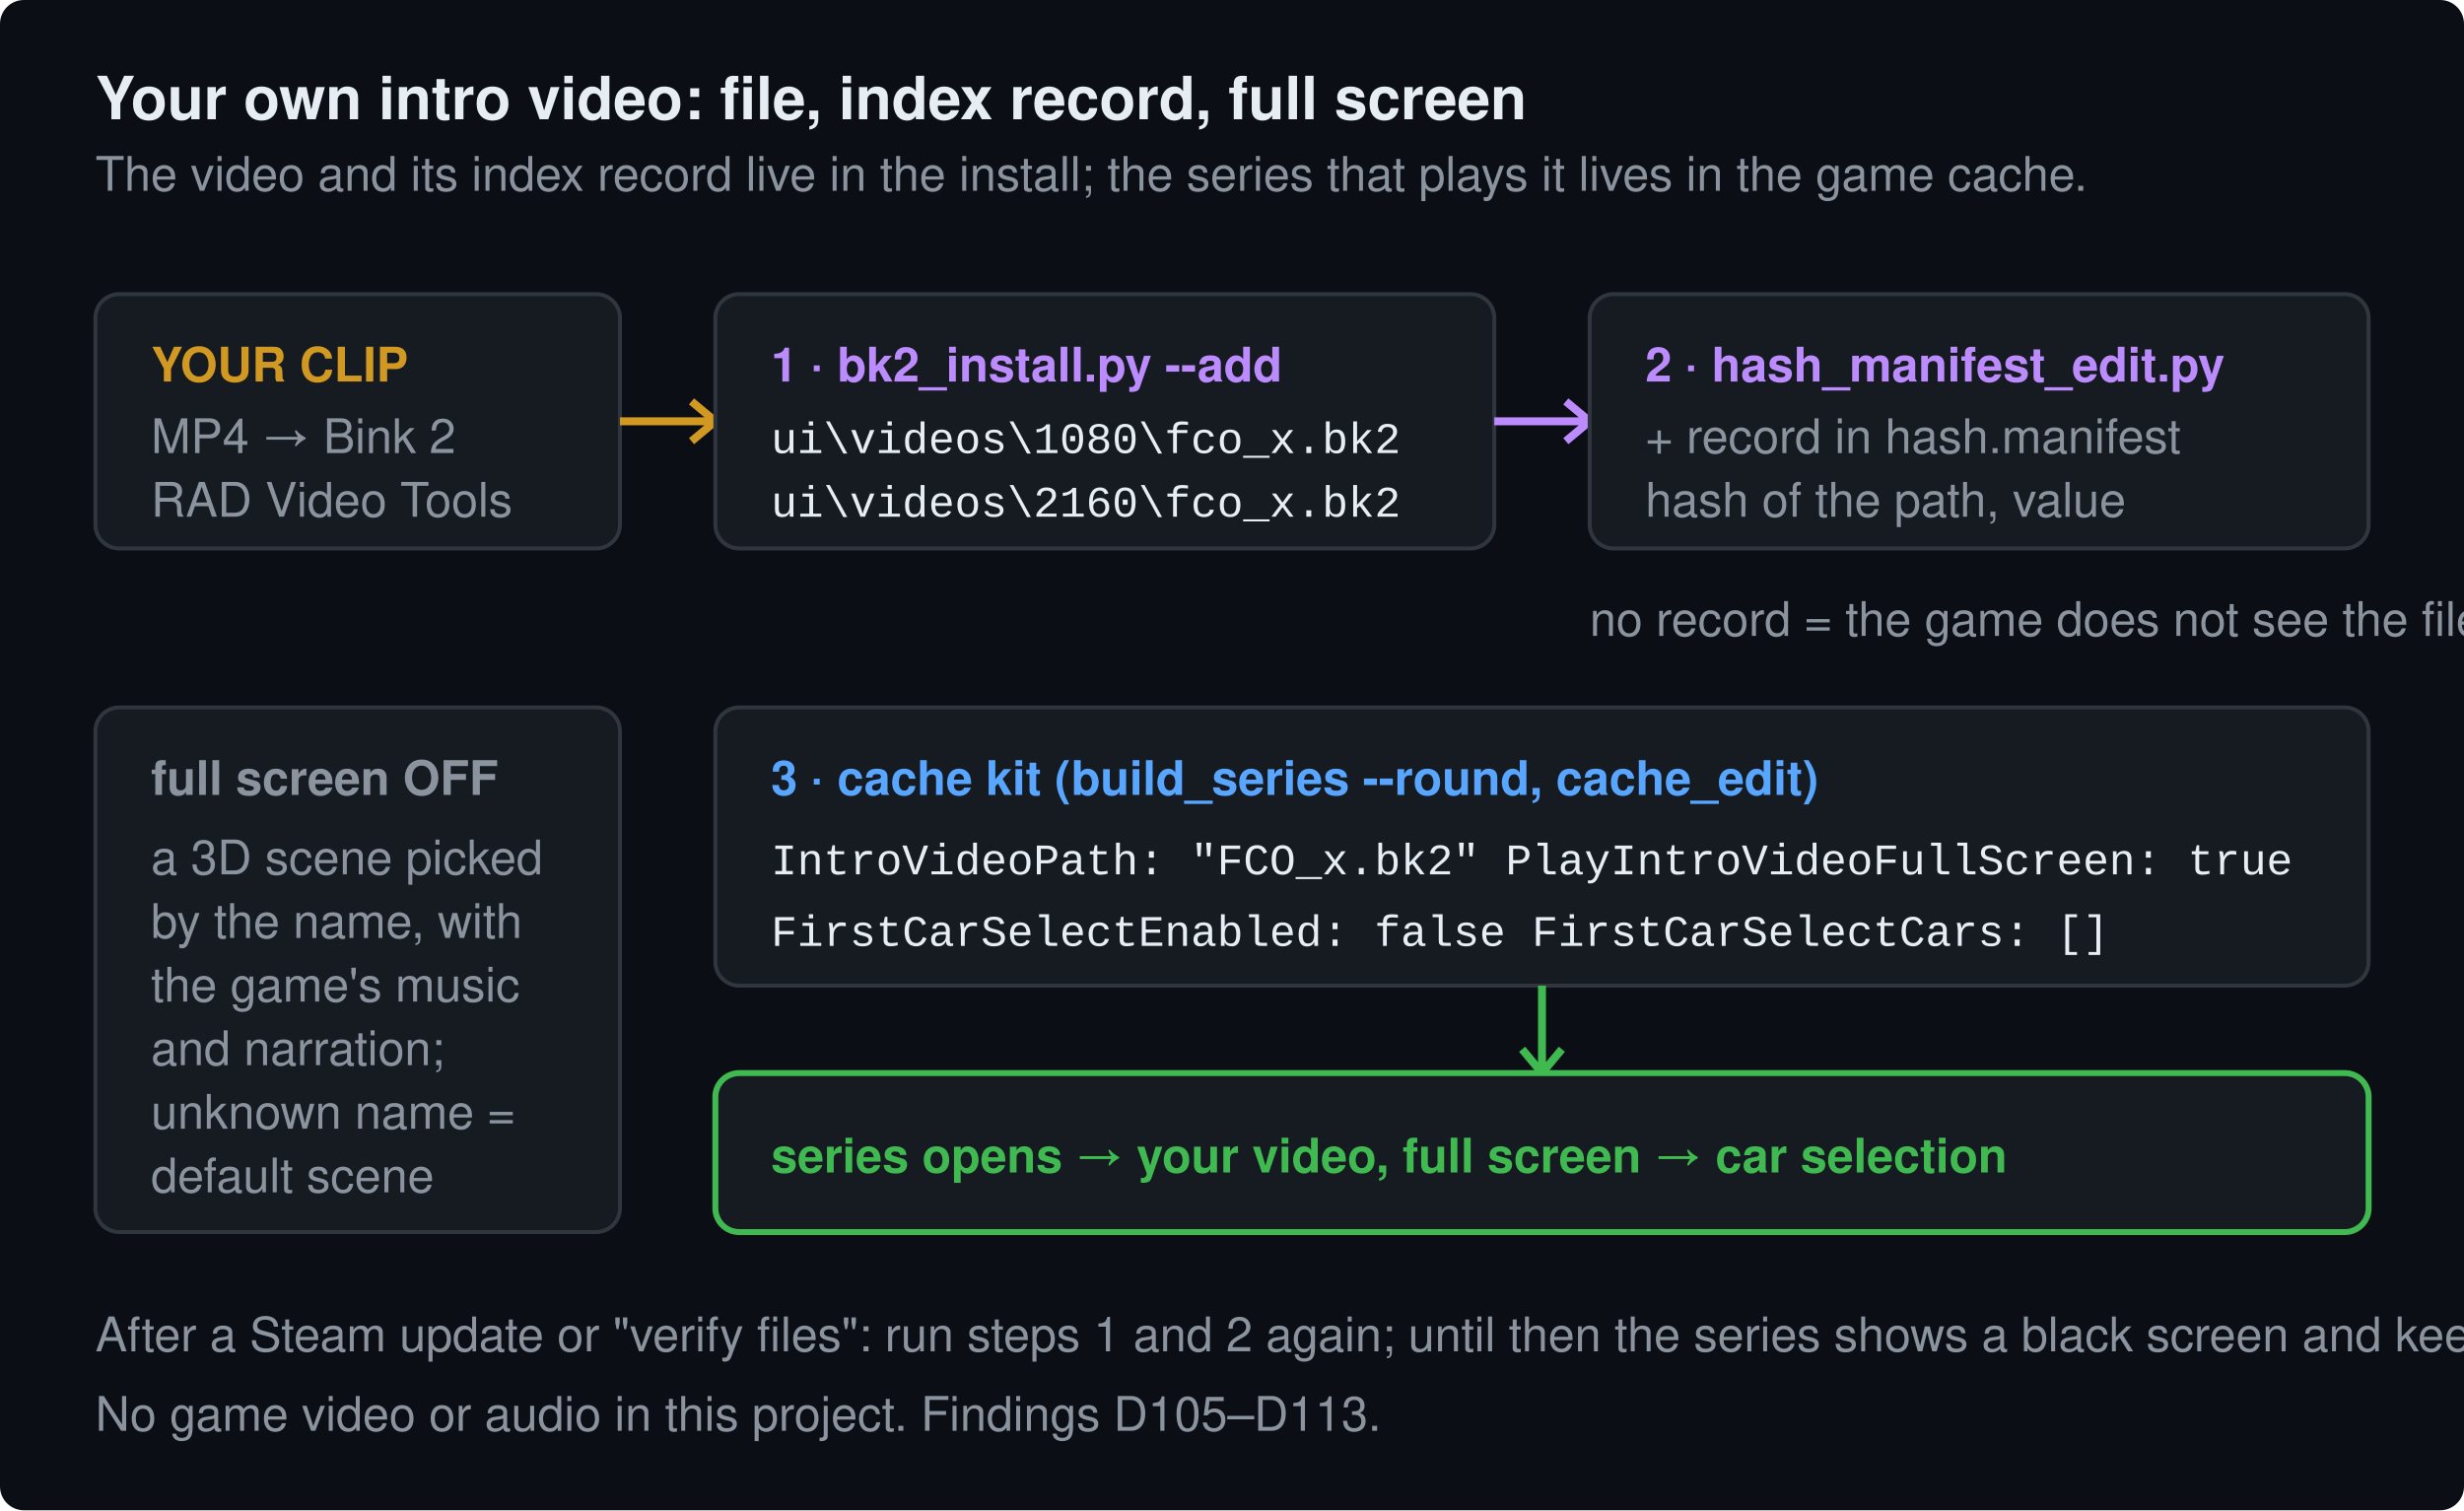
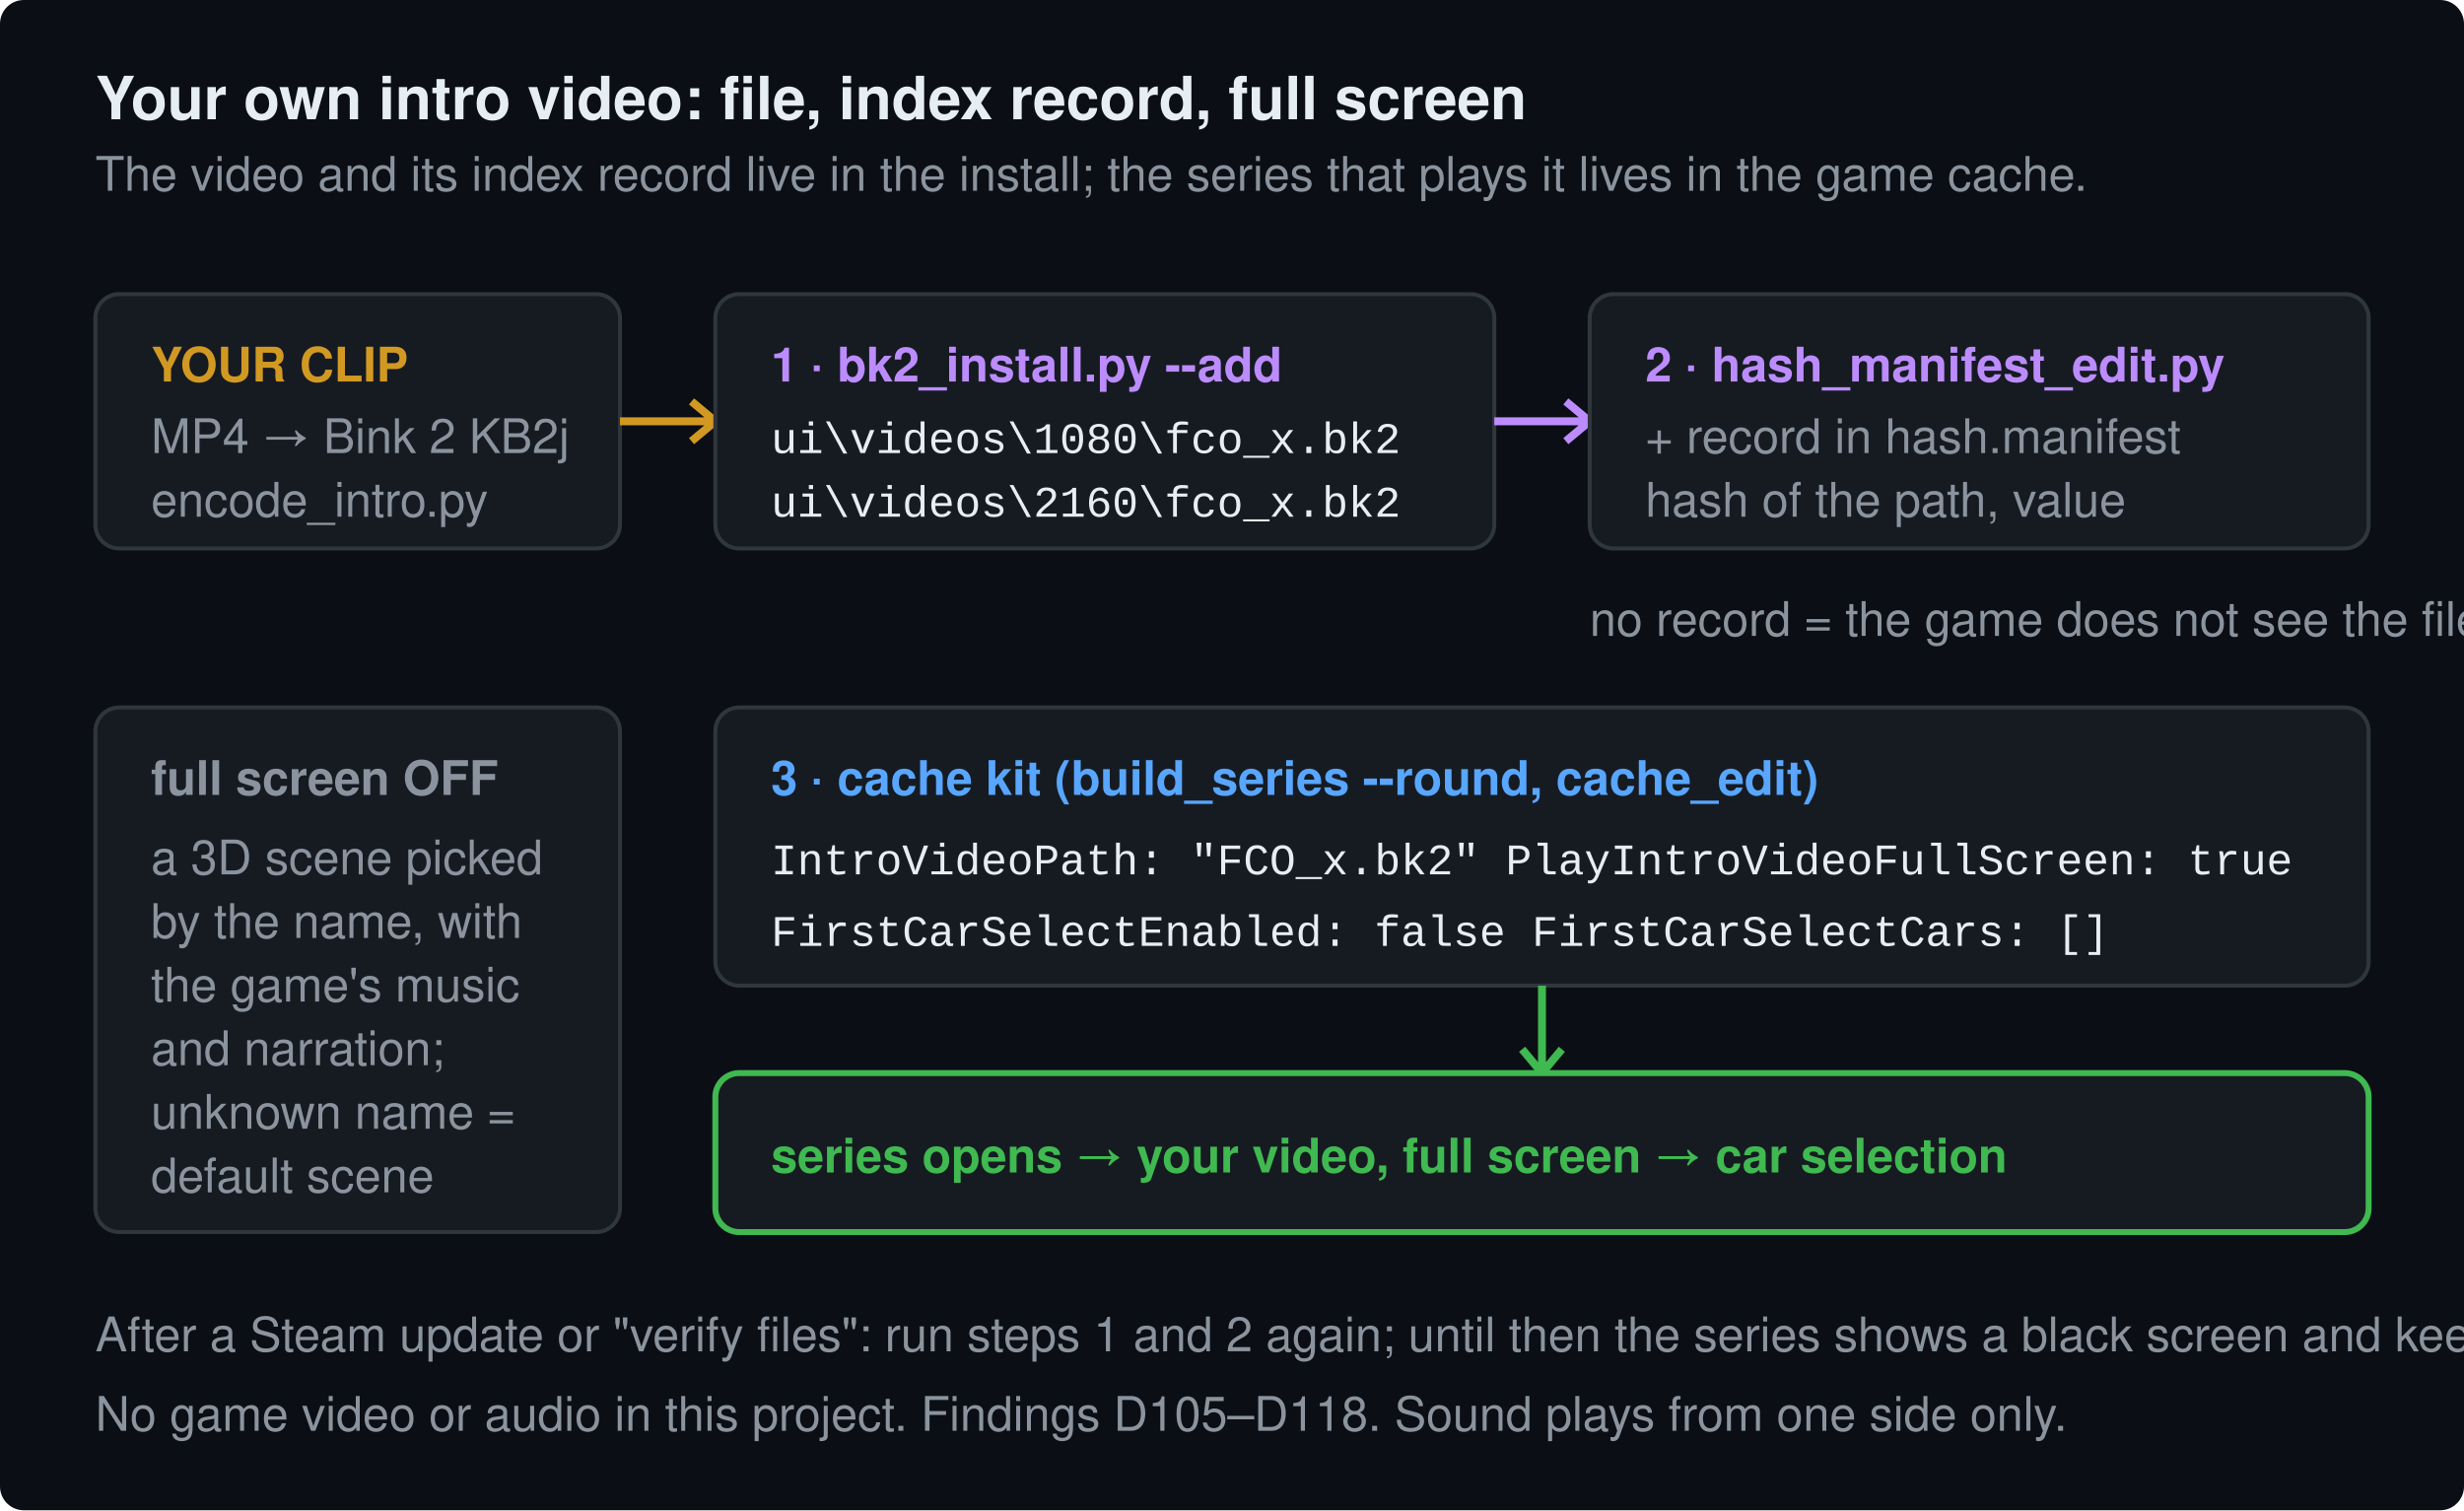
<svg xmlns="http://www.w3.org/2000/svg" viewBox="0 0 620 380" width="100%" role="img" aria-labelledby="t d">
  <style>
    .bg{fill:#0B0E14}
    .h{font:700 15px "Segoe UI",Helvetica,Arial,sans-serif;fill:#E6EDF3}
    .s{font:12px "Segoe UI",Helvetica,Arial,sans-serif;fill:#8B949E}
    .m{font:11px Consolas,"Courier New",monospace;fill:#E6EDF3}
    .b{font:700 12px "Segoe UI",Helvetica,Arial,sans-serif}
    .box{fill:#161B22;stroke:#30363D;stroke-width:1}
  </style>
  <rect class="bg" width="620" height="380" rx="6" />
  <text class="h" x="24" y="30">Your own intro video: file, index record, full screen</text>
  <text class="s" x="24" y="48">The video and its index record live in the install; the series that plays it lives in the game cache.</text>
  <rect class="box" x="24" y="74" width="132" height="64" rx="6" stroke="#D29922" stroke-width="1.5" />
  <text class="b" x="38" y="96" fill="#D29922">YOUR CLIP</text>
-   <text class="s" x="38" y="114">MP4 → Bink 2</text>
-   <text class="s" x="38" y="130">RAD Video Tools</text>
+   <text class="s" x="38" y="114">MP4 → Bink 2 KB2j</text>
+   <text class="s" x="38" y="130">encode_intro.py</text>
  <path d="M156 106 H180 M174 101 L180 106 L174 111" stroke="#D29922" stroke-width="2" fill="none" />
  <rect class="box" x="180" y="74" width="196" height="64" rx="6" stroke="#BC8CFF" />
  <text class="b" x="194" y="96" fill="#BC8CFF">1 · bk2_install.py --add</text>
  <text class="m" x="194" y="114">ui\videos\1080\fco_x.bk2</text>
  <text class="m" x="194" y="130">ui\videos\2160\fco_x.bk2</text>
  <path d="M376 106 H400 M394 101 L400 106 L394 111" stroke="#BC8CFF" stroke-width="2" fill="none" />
  <rect class="box" x="400" y="74" width="196" height="64" rx="6" stroke="#BC8CFF" />
  <text class="b" x="414" y="96" fill="#BC8CFF">2 · hash_manifest_edit.py</text>
  <text class="s" x="414" y="114">+ record in hash.manifest</text>
  <text class="s" x="414" y="130">hash of the path, value</text>
  <text class="s" x="400" y="160">no record = the game does not see the file (black screen)</text>
  <rect class="box" x="180" y="178" width="416" height="70" rx="6" stroke="#58A6FF" />
  <text class="b" x="194" y="200" fill="#58A6FF">3 · cache kit (build_series --round, cache_edit)</text>
  <text class="m" x="194" y="220">IntroVideoPath: "FCO_x.bk2"   PlayIntroVideoFullScreen: true</text>
  <text class="m" x="194" y="238">FirstCarSelectEnabled: false  FirstCarSelectCars: []</text>
  <path d="M388 248 V270 M383 264 L388 270 L393 264" stroke="#3FB950" stroke-width="2" fill="none" />
  <rect x="180" y="270" width="416" height="40" rx="6" fill="#161B22" stroke="#3FB950" stroke-width="1.5" />
  <text class="b" x="194" y="295" fill="#3FB950">series opens → your video, full screen → car selection</text>
  <rect class="box" x="24" y="178" width="132" height="132" rx="6" />
  <text class="b" x="38" y="200" fill="#8B949E">full screen OFF</text>
  <text class="s" x="38" y="220">a 3D scene picked</text>
  <text class="s" x="38" y="236">by the name, with</text>
  <text class="s" x="38" y="252">the game's music</text>
  <text class="s" x="38" y="268">and narration;</text>
  <text class="s" x="38" y="284">unknown name =</text>
  <text class="s" x="38" y="300">default scene</text>
  <text class="s" x="24" y="340">After a Steam update or "verify files": run steps 1 and 2 again; until then the series shows a black screen and keeps working.</text>
-   <text class="s" x="24" y="360">No game video or audio in this project. Findings D105–D113.</text>
+   <text class="s" x="24" y="360">No game video or audio in this project. Findings D105–D118. Sound plays from one side only.</text>
</svg>
